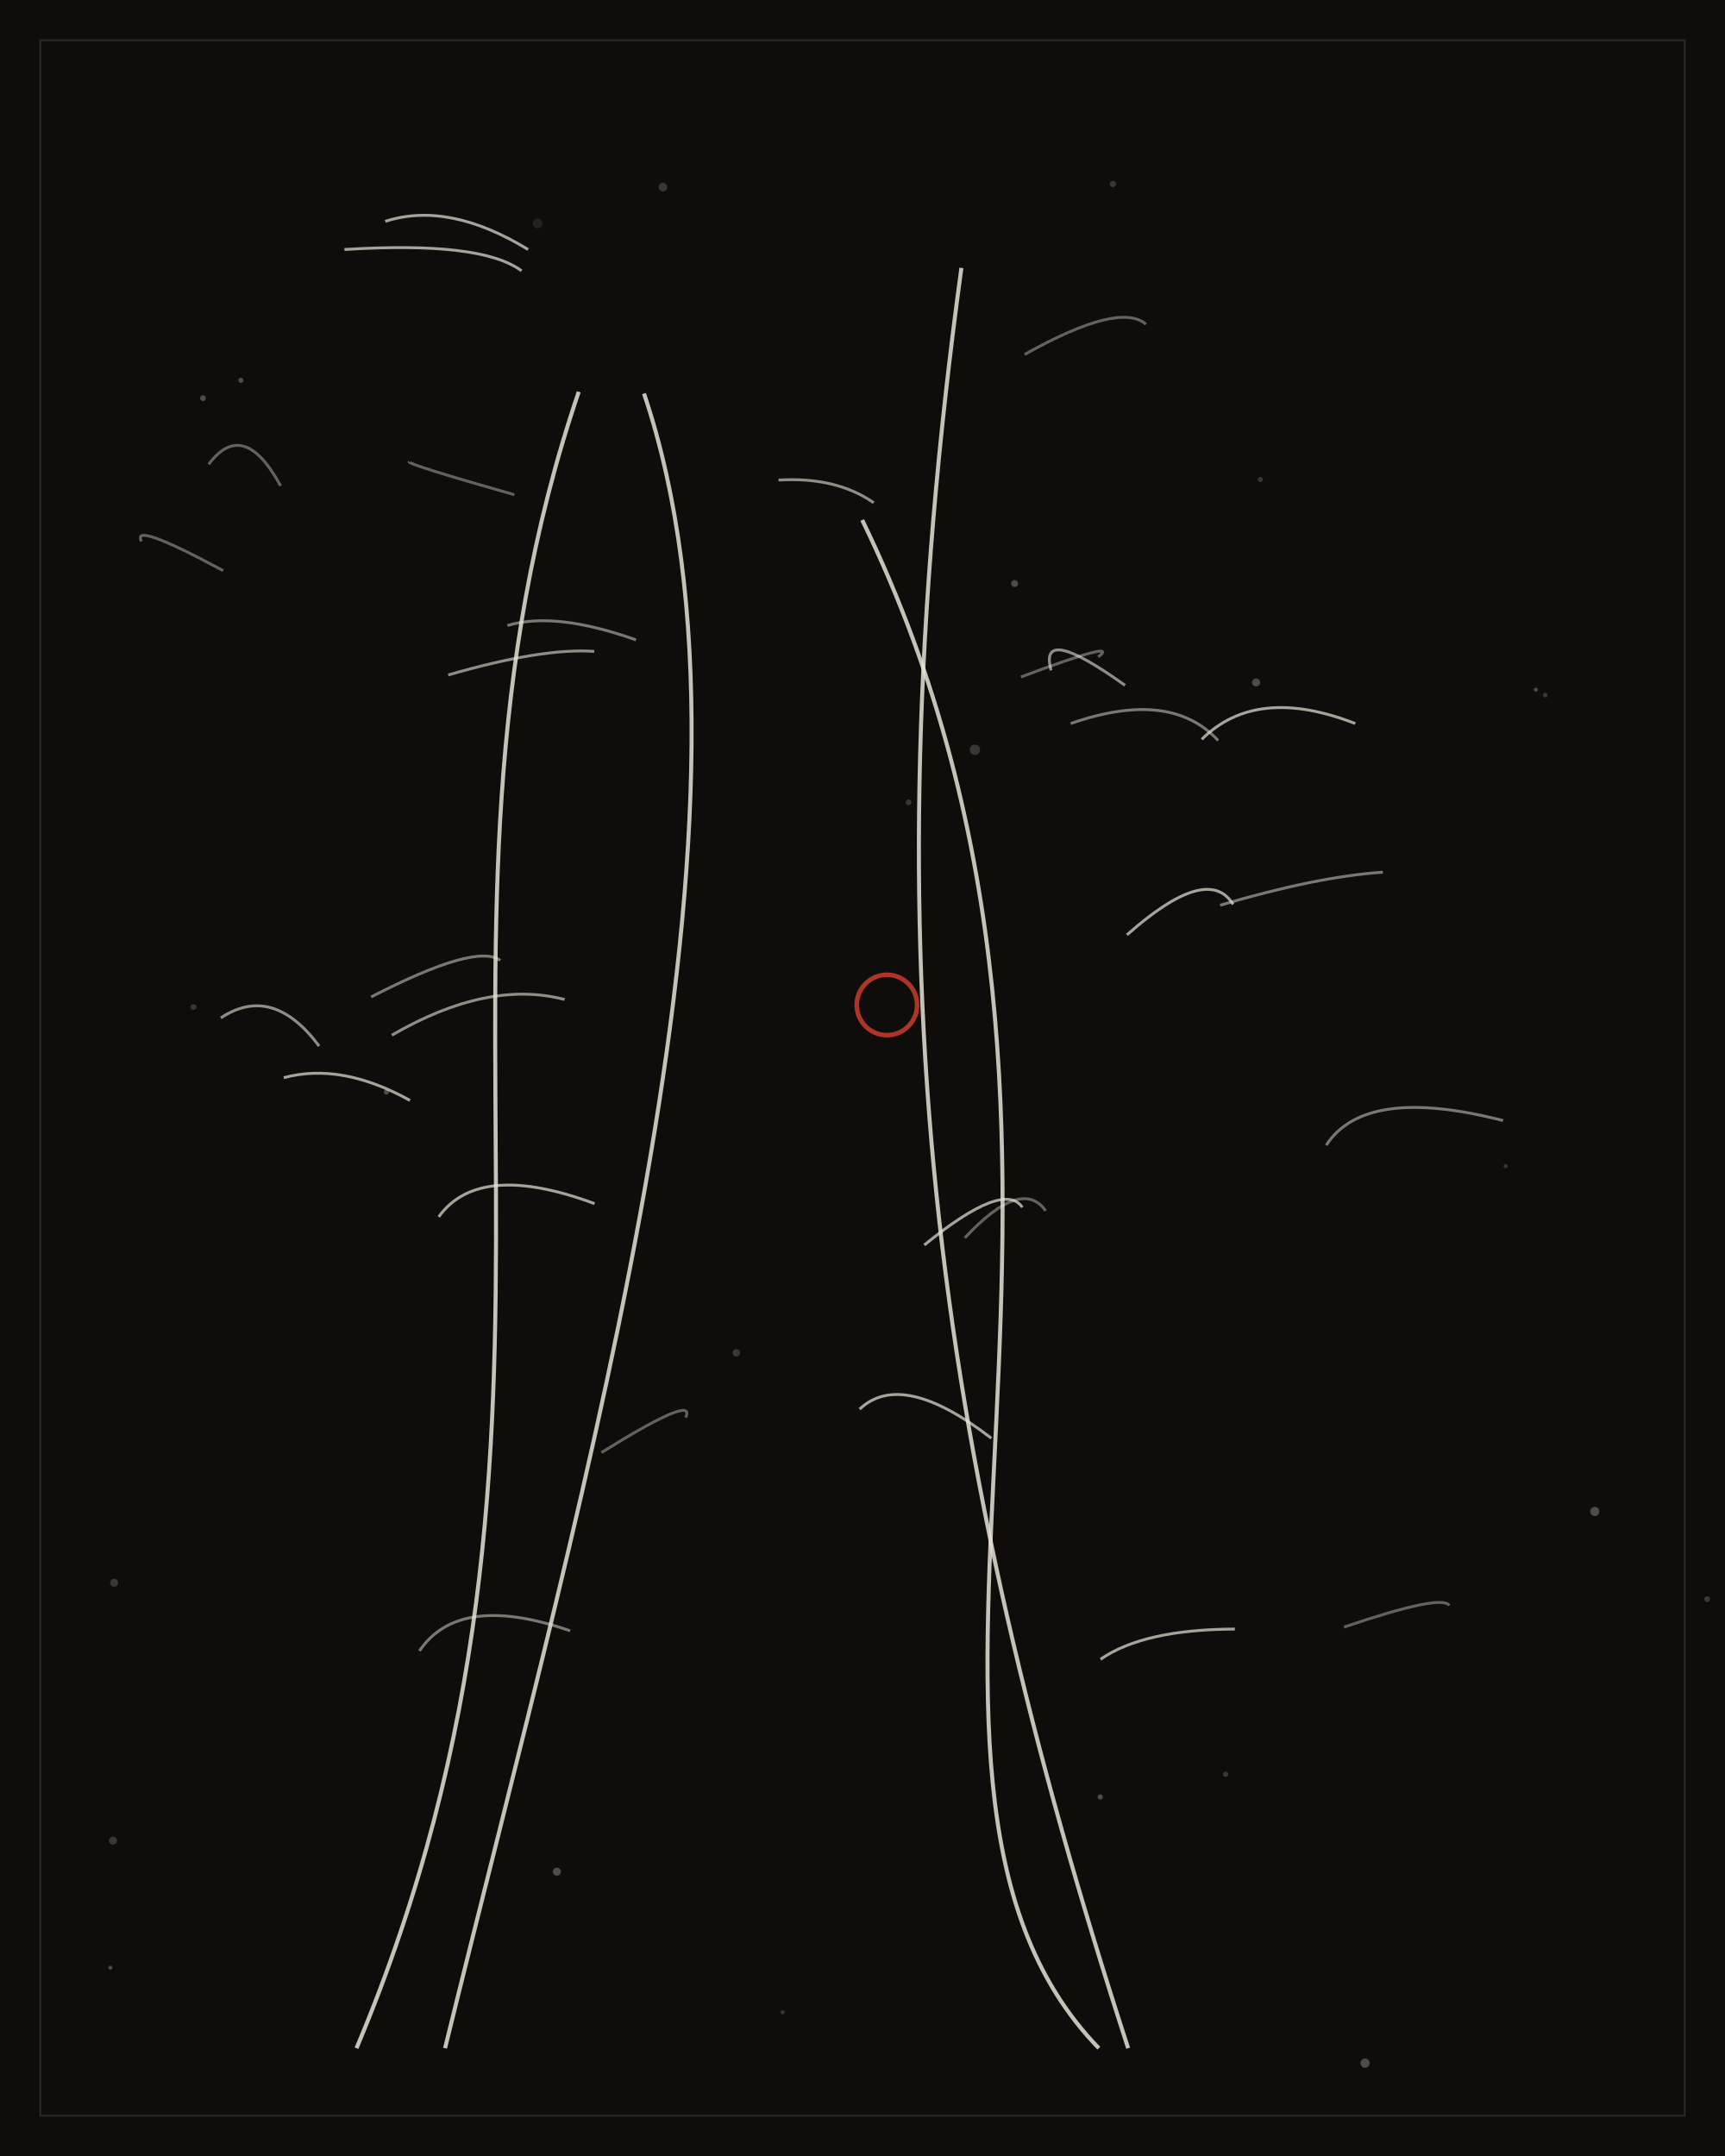
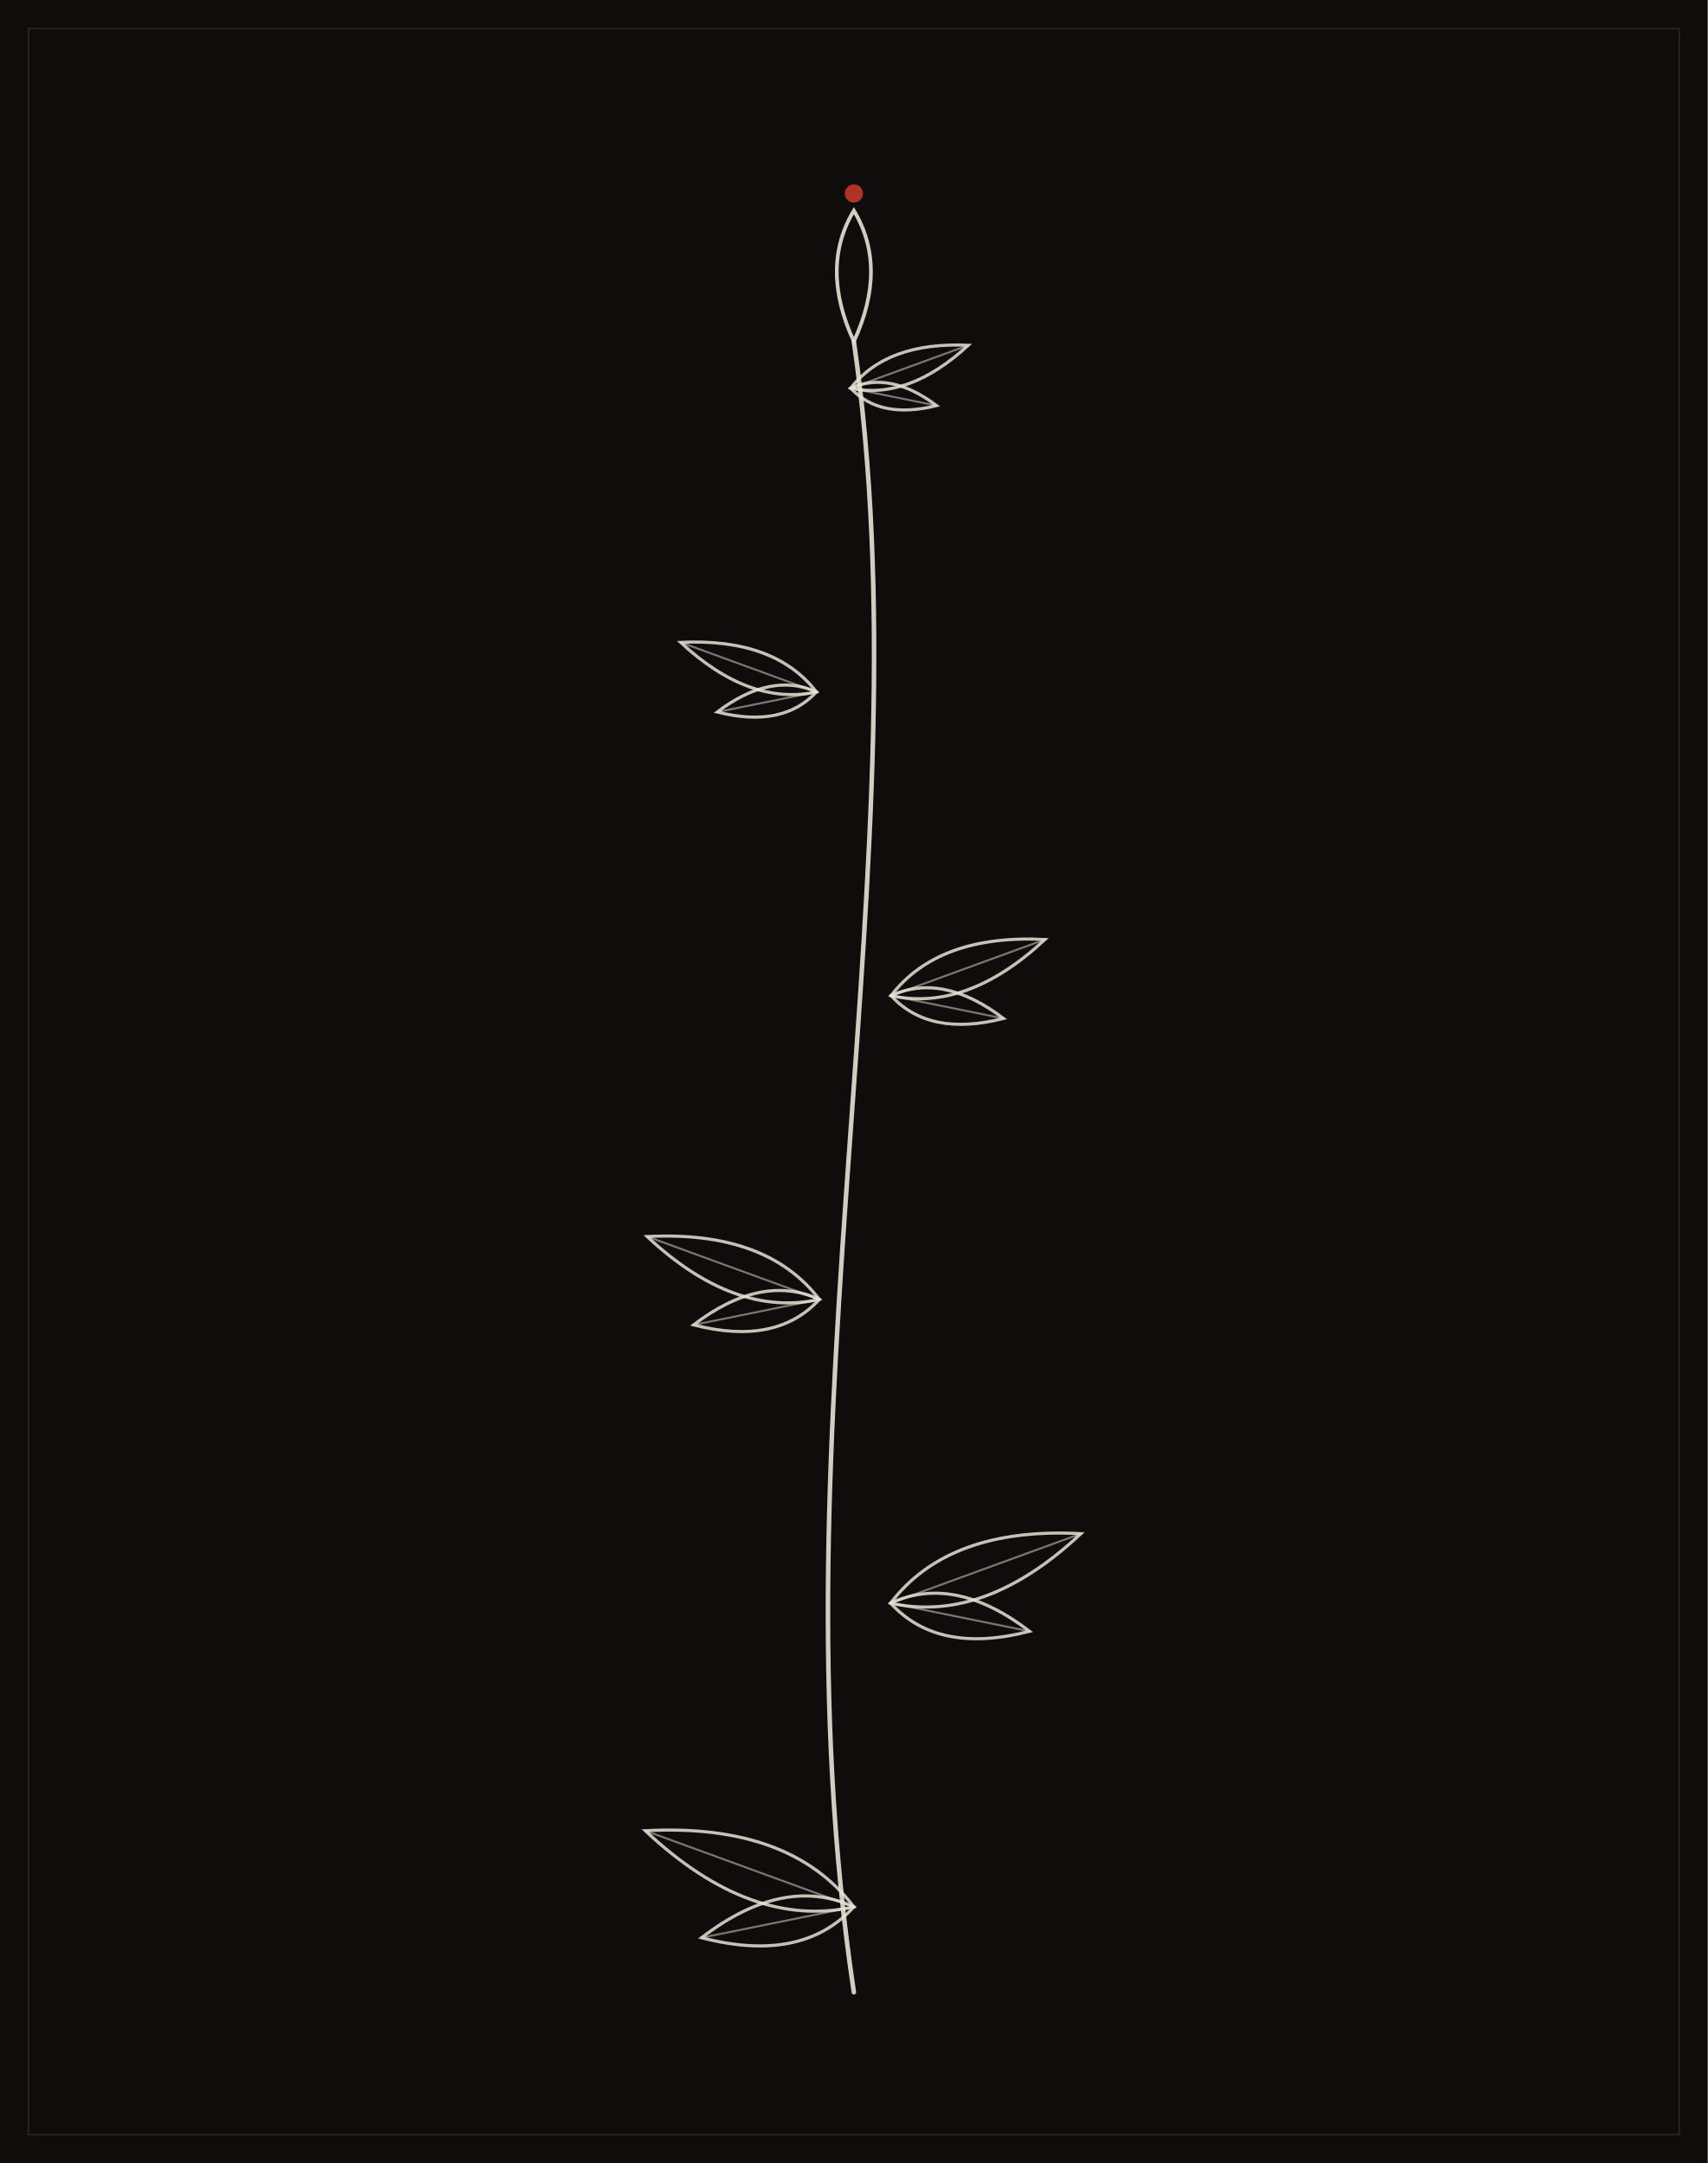
- <svg xmlns="http://www.w3.org/2000/svg" viewBox="0 0 600 750" width="600" height="750">
-   <rect width="600" height="750" fill="#0e0d0b" />
-   <rect x="14" y="14" width="572" height="722" fill="none" stroke="#e8e2d6" stroke-width="0.6" opacity="0.14" />
-   <path d="M 392.4 712.5 C 324.9 504.6, 301.4 334.5, 334.4 93.2" stroke="#e8e2d6" stroke-width="1.4" fill="none" opacity="0.85" />
-   <path d="M 423.7 257.6 q -16.6 -18 -51.3 -5.9" stroke="#e8e2d6" stroke-width="1" fill="none" opacity="0.5" />
-   <path d="M 467.5 566 q 34.1 -11.6 36.6 -7.5" stroke="#e8e2d6" stroke-width="1" fill="none" opacity="0.4" />
-   <path d="M 355.1 235.5 q 35.1 -13.2 26.9 -7" stroke="#e8e2d6" stroke-width="1" fill="none" opacity="0.4" />
-   <path d="M 321.5 433.1 q 27.7 -22.6 34.1 -13.1" stroke="#e8e2d6" stroke-width="1" fill="none" opacity="0.7" />
-   <path d="M 382.8 577.2 q 15 -10.4 46.7 -10.5" stroke="#e8e2d6" stroke-width="1" fill="none" opacity="0.7" />
-   <path d="M 424.4 314.9 q 33.4 -9.9 56.6 -11.5" stroke="#e8e2d6" stroke-width="1" fill="none" opacity="0.5" />
-   <path d="M 418 257.2 q 19 -18.9 53.4 -5.5" stroke="#e8e2d6" stroke-width="1" fill="none" opacity="0.7" />
-   <path d="M 154.8 712.5 C 204.1 511.9, 272.4 280.7, 224 136.9" stroke="#e8e2d6" stroke-width="1.4" fill="none" opacity="0.85" />
-   <path d="M 129.1 346.8 q 36.6 -18.9 44.9 -12.7" stroke="#e8e2d6" stroke-width="1" fill="none" opacity="0.5" />
-   <path d="M 183.7 86.8 q -27.7 -16.9 -49.7 -9.8" stroke="#e8e2d6" stroke-width="1" fill="none" opacity="0.7" />
-   <path d="M 77.6 198.5 q -32.1 -17.3 -28.4 -10.2" stroke="#e8e2d6" stroke-width="1" fill="none" opacity="0.4" />
-   <path d="M 209.2 505.3 q 33.2 -20.7 29.3 -12.2" stroke="#e8e2d6" stroke-width="1" fill="none" opacity="0.4" />
-   <path d="M 155.9 234.8 q 32.8 -9.5 50.8 -8.2" stroke="#e8e2d6" stroke-width="1" fill="none" opacity="0.6" />
-   <path d="M 221.2 222.6 q -28.1 -10 -44.7 -5" stroke="#e8e2d6" stroke-width="1" fill="none" opacity="0.5" />
-   <path d="M 97.6 169 q -12.9 -23.7 -25 -7.5" stroke="#e8e2d6" stroke-width="1" fill="none" opacity="0.4" />
-   <path d="M 382.2 712.5 C 289.3 616.7, 407.5 402.1, 299.9 180.9" stroke="#e8e2d6" stroke-width="1.4" fill="none" opacity="0.85" />
-   <path d="M 303.9 174.9 q -13 -9.1 -33.1 -7.9" stroke="#e8e2d6" stroke-width="1" fill="none" opacity="0.6" />
-   <path d="M 344.8 500.3 q -31.1 -24 -45.8 -10.1" stroke="#e8e2d6" stroke-width="1" fill="none" opacity="0.7" />
-   <path d="M 356.4 123.3 q 33 -18.5 42.2 -10.5" stroke="#e8e2d6" stroke-width="1" fill="none" opacity="0.4" />
-   <path d="M 392 325.2 q 28.1 -24.9 36.9 -10.6" stroke="#e8e2d6" stroke-width="1" fill="none" opacity="0.7" />
-   <path d="M 335.6 430.6 q 19.8 -21.2 28.1 -9.4" stroke="#e8e2d6" stroke-width="1" fill="none" opacity="0.4" />
-   <path d="M 461.3 398.4 q 13.5 -20.9 61.5 -8.6" stroke="#e8e2d6" stroke-width="1" fill="none" opacity="0.5" />
-   <path d="M 391.3 238.4 q -30.3 -21.7 -25.7 -5.2" stroke="#e8e2d6" stroke-width="1" fill="none" opacity="0.6" />
-   <path d="M 124 712.5 C 215.8 494.5, 135.8 328.8, 201.3 136.3" stroke="#e8e2d6" stroke-width="1.4" fill="none" opacity="0.85" />
-   <path d="M 145.9 574.3 q 13.8 -20.4 52.4 -7" stroke="#e8e2d6" stroke-width="1" fill="none" opacity="0.5" />
-   <path d="M 111 363.9 q -16.2 -21.7 -34.2 -9.8" stroke="#e8e2d6" stroke-width="1" fill="none" opacity="0.6" />
-   <path d="M 142.6 382.8 q -23.9 -13.3 -43.9 -7.9" stroke="#e8e2d6" stroke-width="1" fill="none" opacity="0.7" />
-   <path d="M 181.4 94.2 q -14 -10.4 -61.6 -7.4" stroke="#e8e2d6" stroke-width="1" fill="none" opacity="0.7" />
-   <path d="M 136.3 360.1 q 33.4 -19.4 60.1 -12.4" stroke="#e8e2d6" stroke-width="1" fill="none" opacity="0.6" />
-   <path d="M 178.9 172.1 q -37.3 -10.6 -36.6 -11.5" stroke="#e8e2d6" stroke-width="1" fill="none" opacity="0.4" />
-   <path d="M 152.6 423.3 q 14 -19.5 54.2 -4.6" stroke="#e8e2d6" stroke-width="1" fill="none" opacity="0.7" />
-   <circle cx="308.5" cy="349.6" r="10.5" fill="none" stroke="#c0392b" stroke-width="1.6" opacity="0.9" />
-   <circle cx="70.6" cy="138.5" r="1" fill="#e8e2d6" opacity="0.3" />
-   <circle cx="382.7" cy="625.1" r="0.9" fill="#e8e2d6" opacity="0.3" />
-   <circle cx="523.7" cy="405.7" r="0.7" fill="#e8e2d6" opacity="0.2" />
-   <circle cx="436.9" cy="237.4" r="1.4" fill="#e8e2d6" opacity="0.3" />
-   <circle cx="193.7" cy="651.1" r="1.4" fill="#e8e2d6" opacity="0.3" />
-   <circle cx="67.3" cy="350.3" r="1" fill="#e8e2d6" opacity="0.2" />
-   <circle cx="474.8" cy="717.7" r="1.6" fill="#e8e2d6" opacity="0.3" />
-   <circle cx="534.2" cy="239.9" r="0.7" fill="#e8e2d6" opacity="0.3" />
-   <circle cx="230.6" cy="65.1" r="1.5" fill="#e8e2d6" opacity="0.2" />
-   <circle cx="438.4" cy="166.8" r="0.9" fill="#e8e2d6" opacity="0.2" />
-   <circle cx="339.1" cy="260.8" r="1.8" fill="#e8e2d6" opacity="0.2" />
-   <circle cx="256.1" cy="470.6" r="1.3" fill="#e8e2d6" opacity="0.2" />
-   <circle cx="352.9" cy="203" r="1.2" fill="#e8e2d6" opacity="0.3" />
-   <circle cx="83.8" cy="132.3" r="0.9" fill="#e8e2d6" opacity="0.3" />
-   <circle cx="554.7" cy="525.8" r="1.6" fill="#e8e2d6" opacity="0.3" />
-   <circle cx="426.3" cy="617.2" r="0.9" fill="#e8e2d6" opacity="0.2" />
-   <circle cx="593.8" cy="556.3" r="1" fill="#e8e2d6" opacity="0.2" />
-   <circle cx="39.7" cy="550.6" r="1.4" fill="#e8e2d6" opacity="0.2" />
-   <circle cx="134.4" cy="379.9" r="0.9" fill="#e8e2d6" opacity="0.3" />
-   <circle cx="187" cy="77.7" r="1.7" fill="#e8e2d6" opacity="0.1" />
-   <circle cx="39.3" cy="640.3" r="1.4" fill="#e8e2d6" opacity="0.2" />
-   <circle cx="316" cy="279.1" r="1" fill="#e8e2d6" opacity="0.2" />
-   <circle cx="272.2" cy="700" r="0.7" fill="#e8e2d6" opacity="0.2" />
-   <circle cx="387.1" cy="64" r="1.1" fill="#e8e2d6" opacity="0.2" />
-   <circle cx="38.4" cy="684.5" r="0.7" fill="#e8e2d6" opacity="0.3" />
-   <circle cx="537.5" cy="241.8" r="0.8" fill="#e8e2d6" opacity="0.2" />
+ <svg xmlns="http://www.w3.org/2000/svg" viewBox="0 0 600 760" width="600" height="760">
+   <rect width="600" height="760" fill="#0e0d0b" />
+   <rect x="10" y="10" width="580" height="740" fill="none" stroke="#e8e2d6" stroke-width="0.5" opacity="0.12" />
+   <path d="M 300,700 C 270,500 326,300 300,120" fill="none" stroke="#e8e2d6" stroke-width="1.6" stroke-linecap="round" stroke-linejoin="round" opacity="0.9" />
+   <path d="M 300,670 Q 277.55,640.51 226.73,643.25 Q 263.83,678.09 300,670 Z" fill="none" stroke="#e8e2d6" stroke-width="1.1" opacity="0.85" />
+   <path d="M 300,670 L 226.73,643.25" fill="none" stroke="#e8e2d6" stroke-width="0.7" stroke-linecap="round" stroke-linejoin="round" opacity="0.5" />
+   <path d="M 300,670 Q 275.42,658.66 246.49,680.85 Q 281.77,690.02 300,670 Z" fill="none" stroke="#e8e2d6" stroke-width="1.1" opacity="0.85" />
+   <path d="M 300,670 L 246.49,680.85" fill="none" stroke="#e8e2d6" stroke-width="0.7" stroke-linecap="round" stroke-linejoin="round" opacity="0.5" />
+   <path d="M 312.9,563.28 Q 345.89,570.61 379.78,538.87 Q 333.41,536.42 312.9,563.28 Z" fill="none" stroke="#e8e2d6" stroke-width="1.1" opacity="0.85" />
+   <path d="M 312.9,563.28 L 379.78,538.87" fill="none" stroke="#e8e2d6" stroke-width="0.7" stroke-linecap="round" stroke-linejoin="round" opacity="0.5" />
+   <path d="M 312.9,563.28 Q 329.54,581.51 361.74,573.18 Q 335.33,552.97 312.9,563.28 Z" fill="none" stroke="#e8e2d6" stroke-width="1.1" opacity="0.85" />
+   <path d="M 312.9,563.28 L 361.74,573.18" fill="none" stroke="#e8e2d6" stroke-width="0.7" stroke-linecap="round" stroke-linejoin="round" opacity="0.5" />
+   <path d="M 287.87,456.56 Q 269.29,432.32 227.37,434.48 Q 258.04,463.13 287.87,456.56 Z" fill="none" stroke="#e8e2d6" stroke-width="1.1" opacity="0.85" />
+   <path d="M 287.87,456.56 L 227.37,434.48" fill="none" stroke="#e8e2d6" stroke-width="0.7" stroke-linecap="round" stroke-linejoin="round" opacity="0.5" />
+   <path d="M 287.87,456.56 Q 267.59,447.28 243.68,465.52 Q 272.8,473 287.87,456.56 Z" fill="none" stroke="#e8e2d6" stroke-width="1.1" opacity="0.85" />
+   <path d="M 287.87,456.56 L 243.68,465.52" fill="none" stroke="#e8e2d6" stroke-width="0.7" stroke-linecap="round" stroke-linejoin="round" opacity="0.5" />
+   <path d="M 313.07,349.84 Q 339.72,355.65 367.17,330.09 Q 329.7,328.22 313.07,349.84 Z" fill="none" stroke="#e8e2d6" stroke-width="1.1" opacity="0.85" />
+   <path d="M 313.07,349.84 L 367.17,330.09" fill="none" stroke="#e8e2d6" stroke-width="0.7" stroke-linecap="round" stroke-linejoin="round" opacity="0.5" />
+   <path d="M 313.07,349.84 Q 326.55,364.49 352.58,357.85 Q 331.19,341.6 313.07,349.84 Z" fill="none" stroke="#e8e2d6" stroke-width="1.1" opacity="0.85" />
+   <path d="M 313.07,349.84 L 352.58,357.85" fill="none" stroke="#e8e2d6" stroke-width="0.7" stroke-linecap="round" stroke-linejoin="round" opacity="0.5" />
+   <path d="M 286.85,243.12 Q 272.15,224.13 239.13,225.7 Q 263.37,248.18 286.85,243.12 Z" fill="none" stroke="#e8e2d6" stroke-width="1.1" opacity="0.85" />
+   <path d="M 286.85,243.12 L 239.13,225.7" fill="none" stroke="#e8e2d6" stroke-width="0.7" stroke-linecap="round" stroke-linejoin="round" opacity="0.5" />
+   <path d="M 286.85,243.12 Q 270.87,235.91 251.99,250.18 Q 274.94,255.98 286.85,243.12 Z" fill="none" stroke="#e8e2d6" stroke-width="1.1" opacity="0.85" />
+   <path d="M 286.85,243.12 L 251.99,250.18" fill="none" stroke="#e8e2d6" stroke-width="0.7" stroke-linecap="round" stroke-linejoin="round" opacity="0.5" />
+   <path d="M 298.88,136.4 Q 319.19,140.7 340.21,121.31 Q 311.64,120.03 298.88,136.4 Z" fill="none" stroke="#e8e2d6" stroke-width="1.1" opacity="0.85" />
+   <path d="M 298.88,136.4 L 340.21,121.31" fill="none" stroke="#e8e2d6" stroke-width="0.7" stroke-linecap="round" stroke-linejoin="round" opacity="0.5" />
+   <path d="M 298.88,136.4 Q 309.21,147.47 329.07,142.52 Q 312.71,130.22 298.88,136.4 Z" fill="none" stroke="#e8e2d6" stroke-width="1.1" opacity="0.85" />
+   <path d="M 298.88,136.4 L 329.07,142.52" fill="none" stroke="#e8e2d6" stroke-width="0.7" stroke-linecap="round" stroke-linejoin="round" opacity="0.5" />
+   <path d="M 300,120 q -12,-26 0,-46 q 12,20 0,46 Z" fill="none" stroke="#e8e2d6" stroke-width="1.3" opacity="0.9" />
+   <circle cx="300" cy="68" r="3.2" fill="#c0392b" opacity="0.9" />
</svg>
